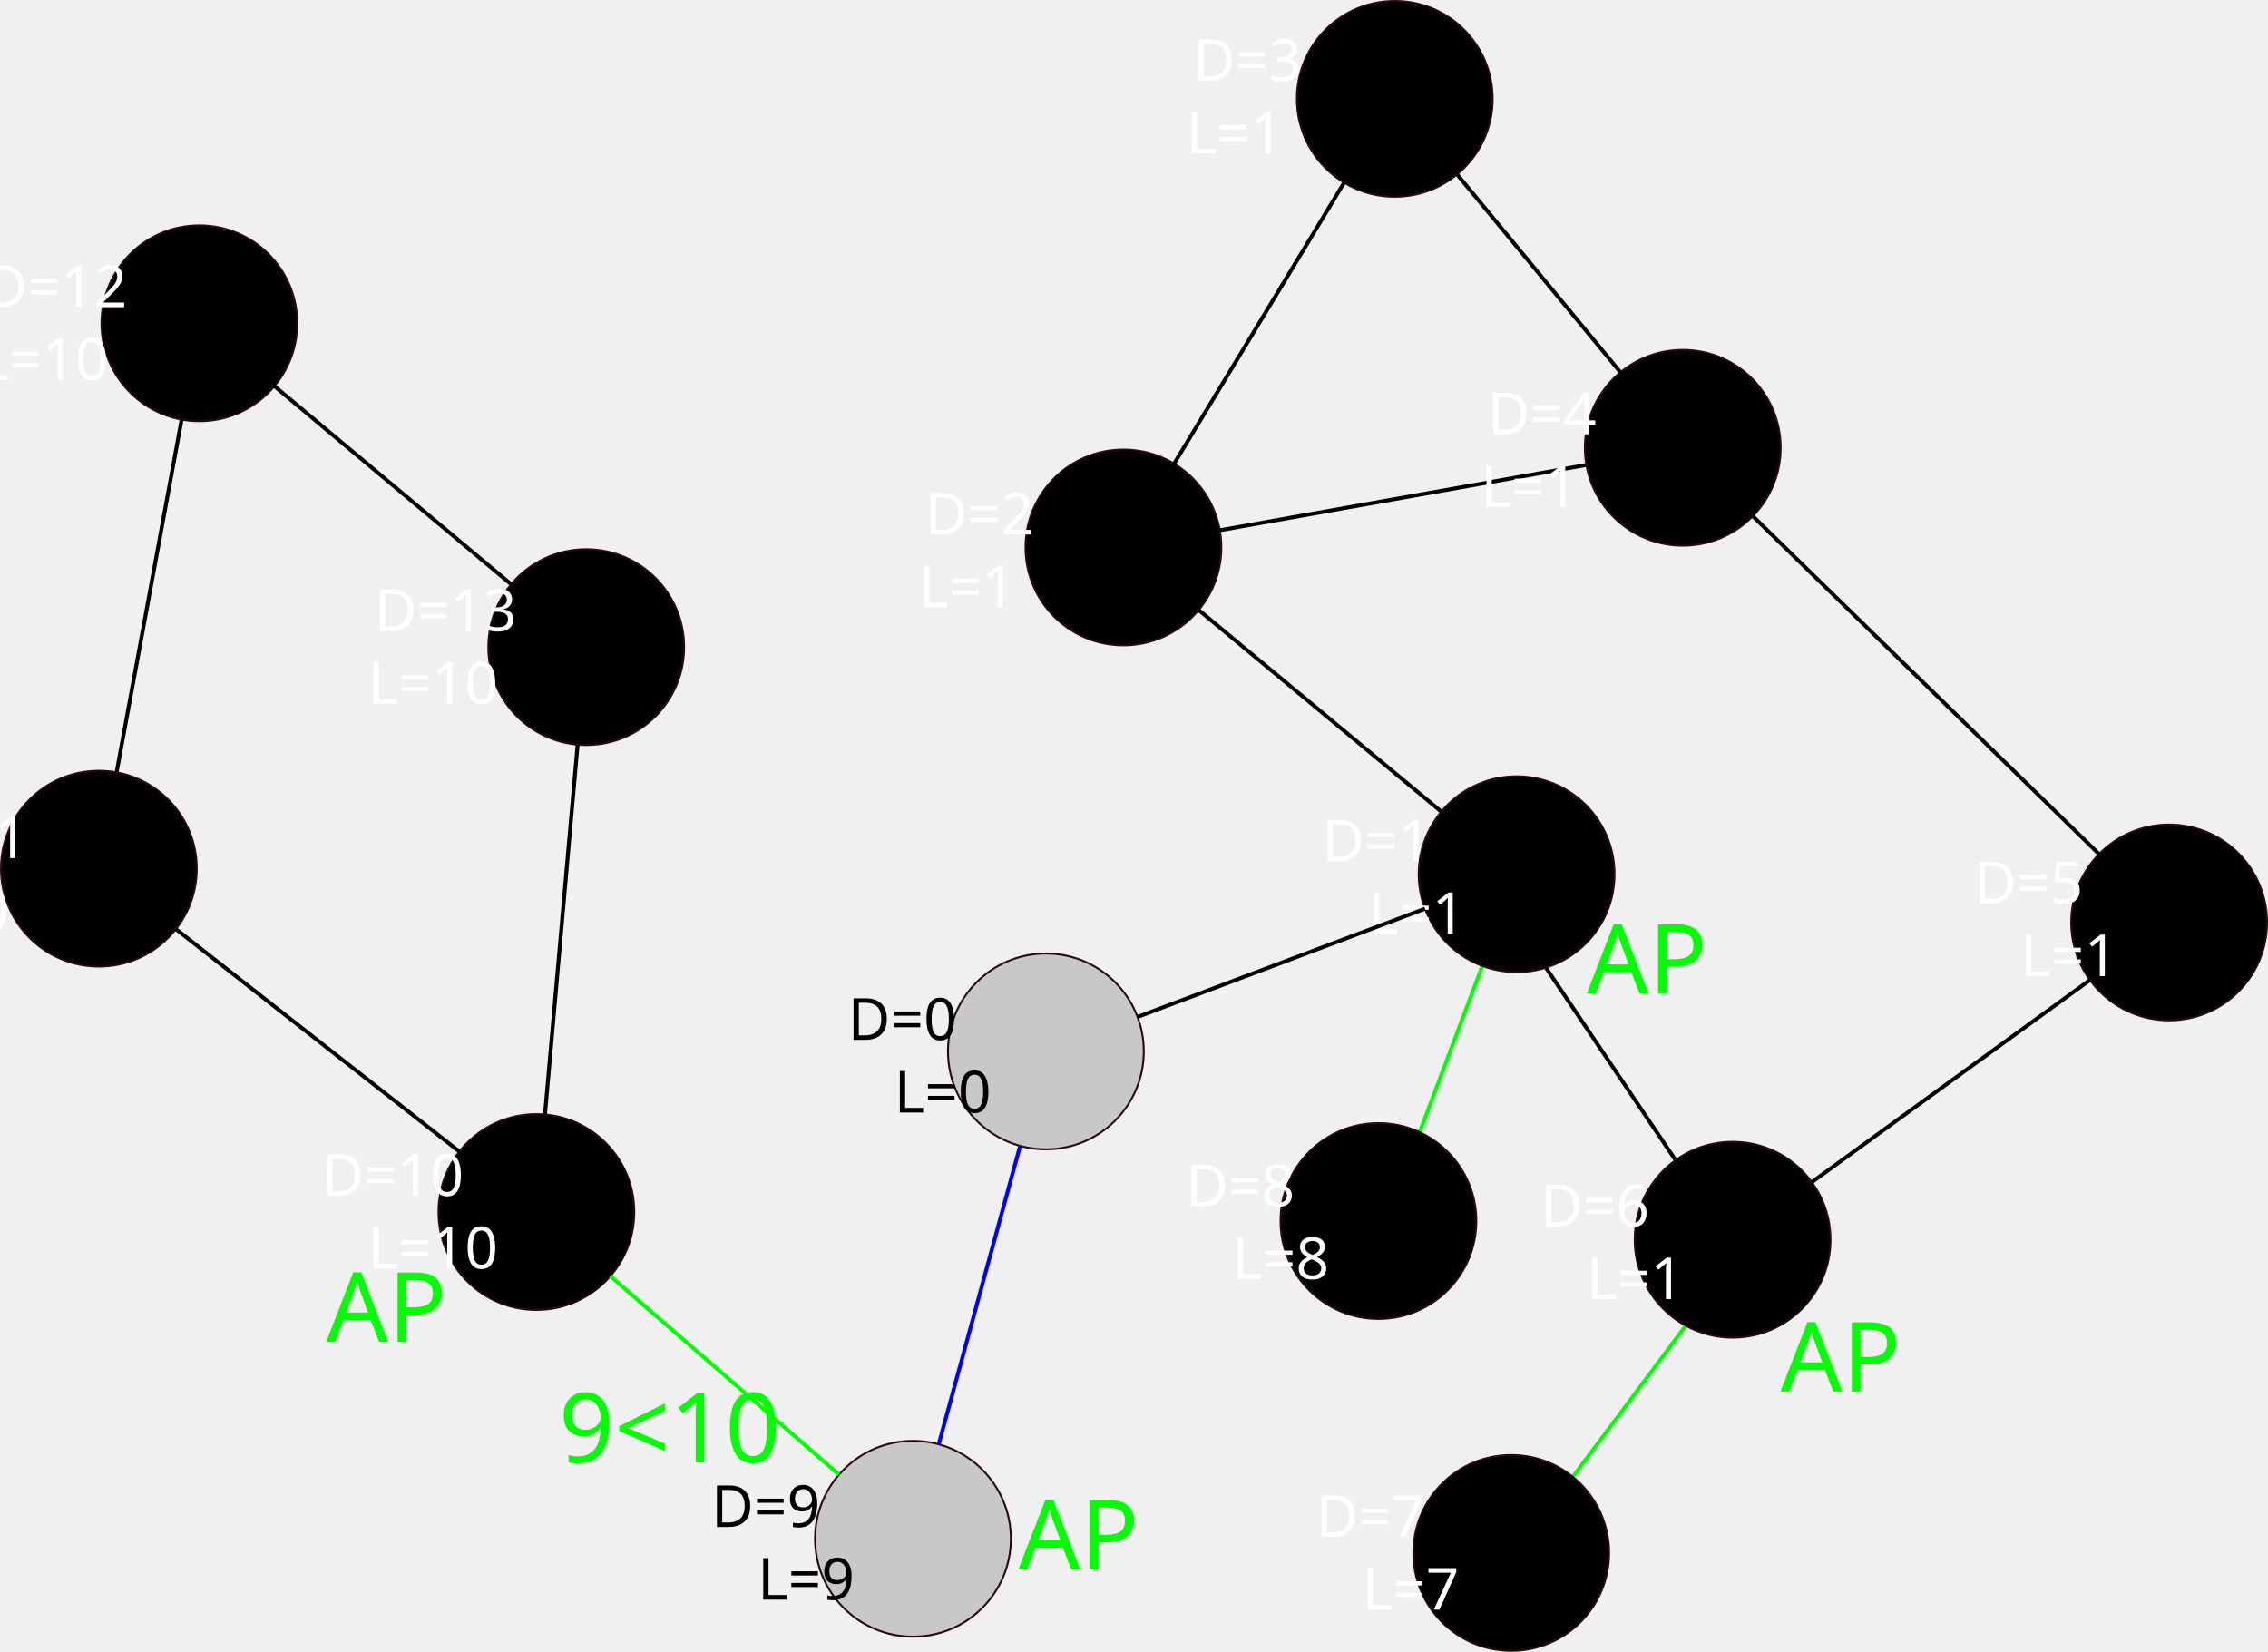
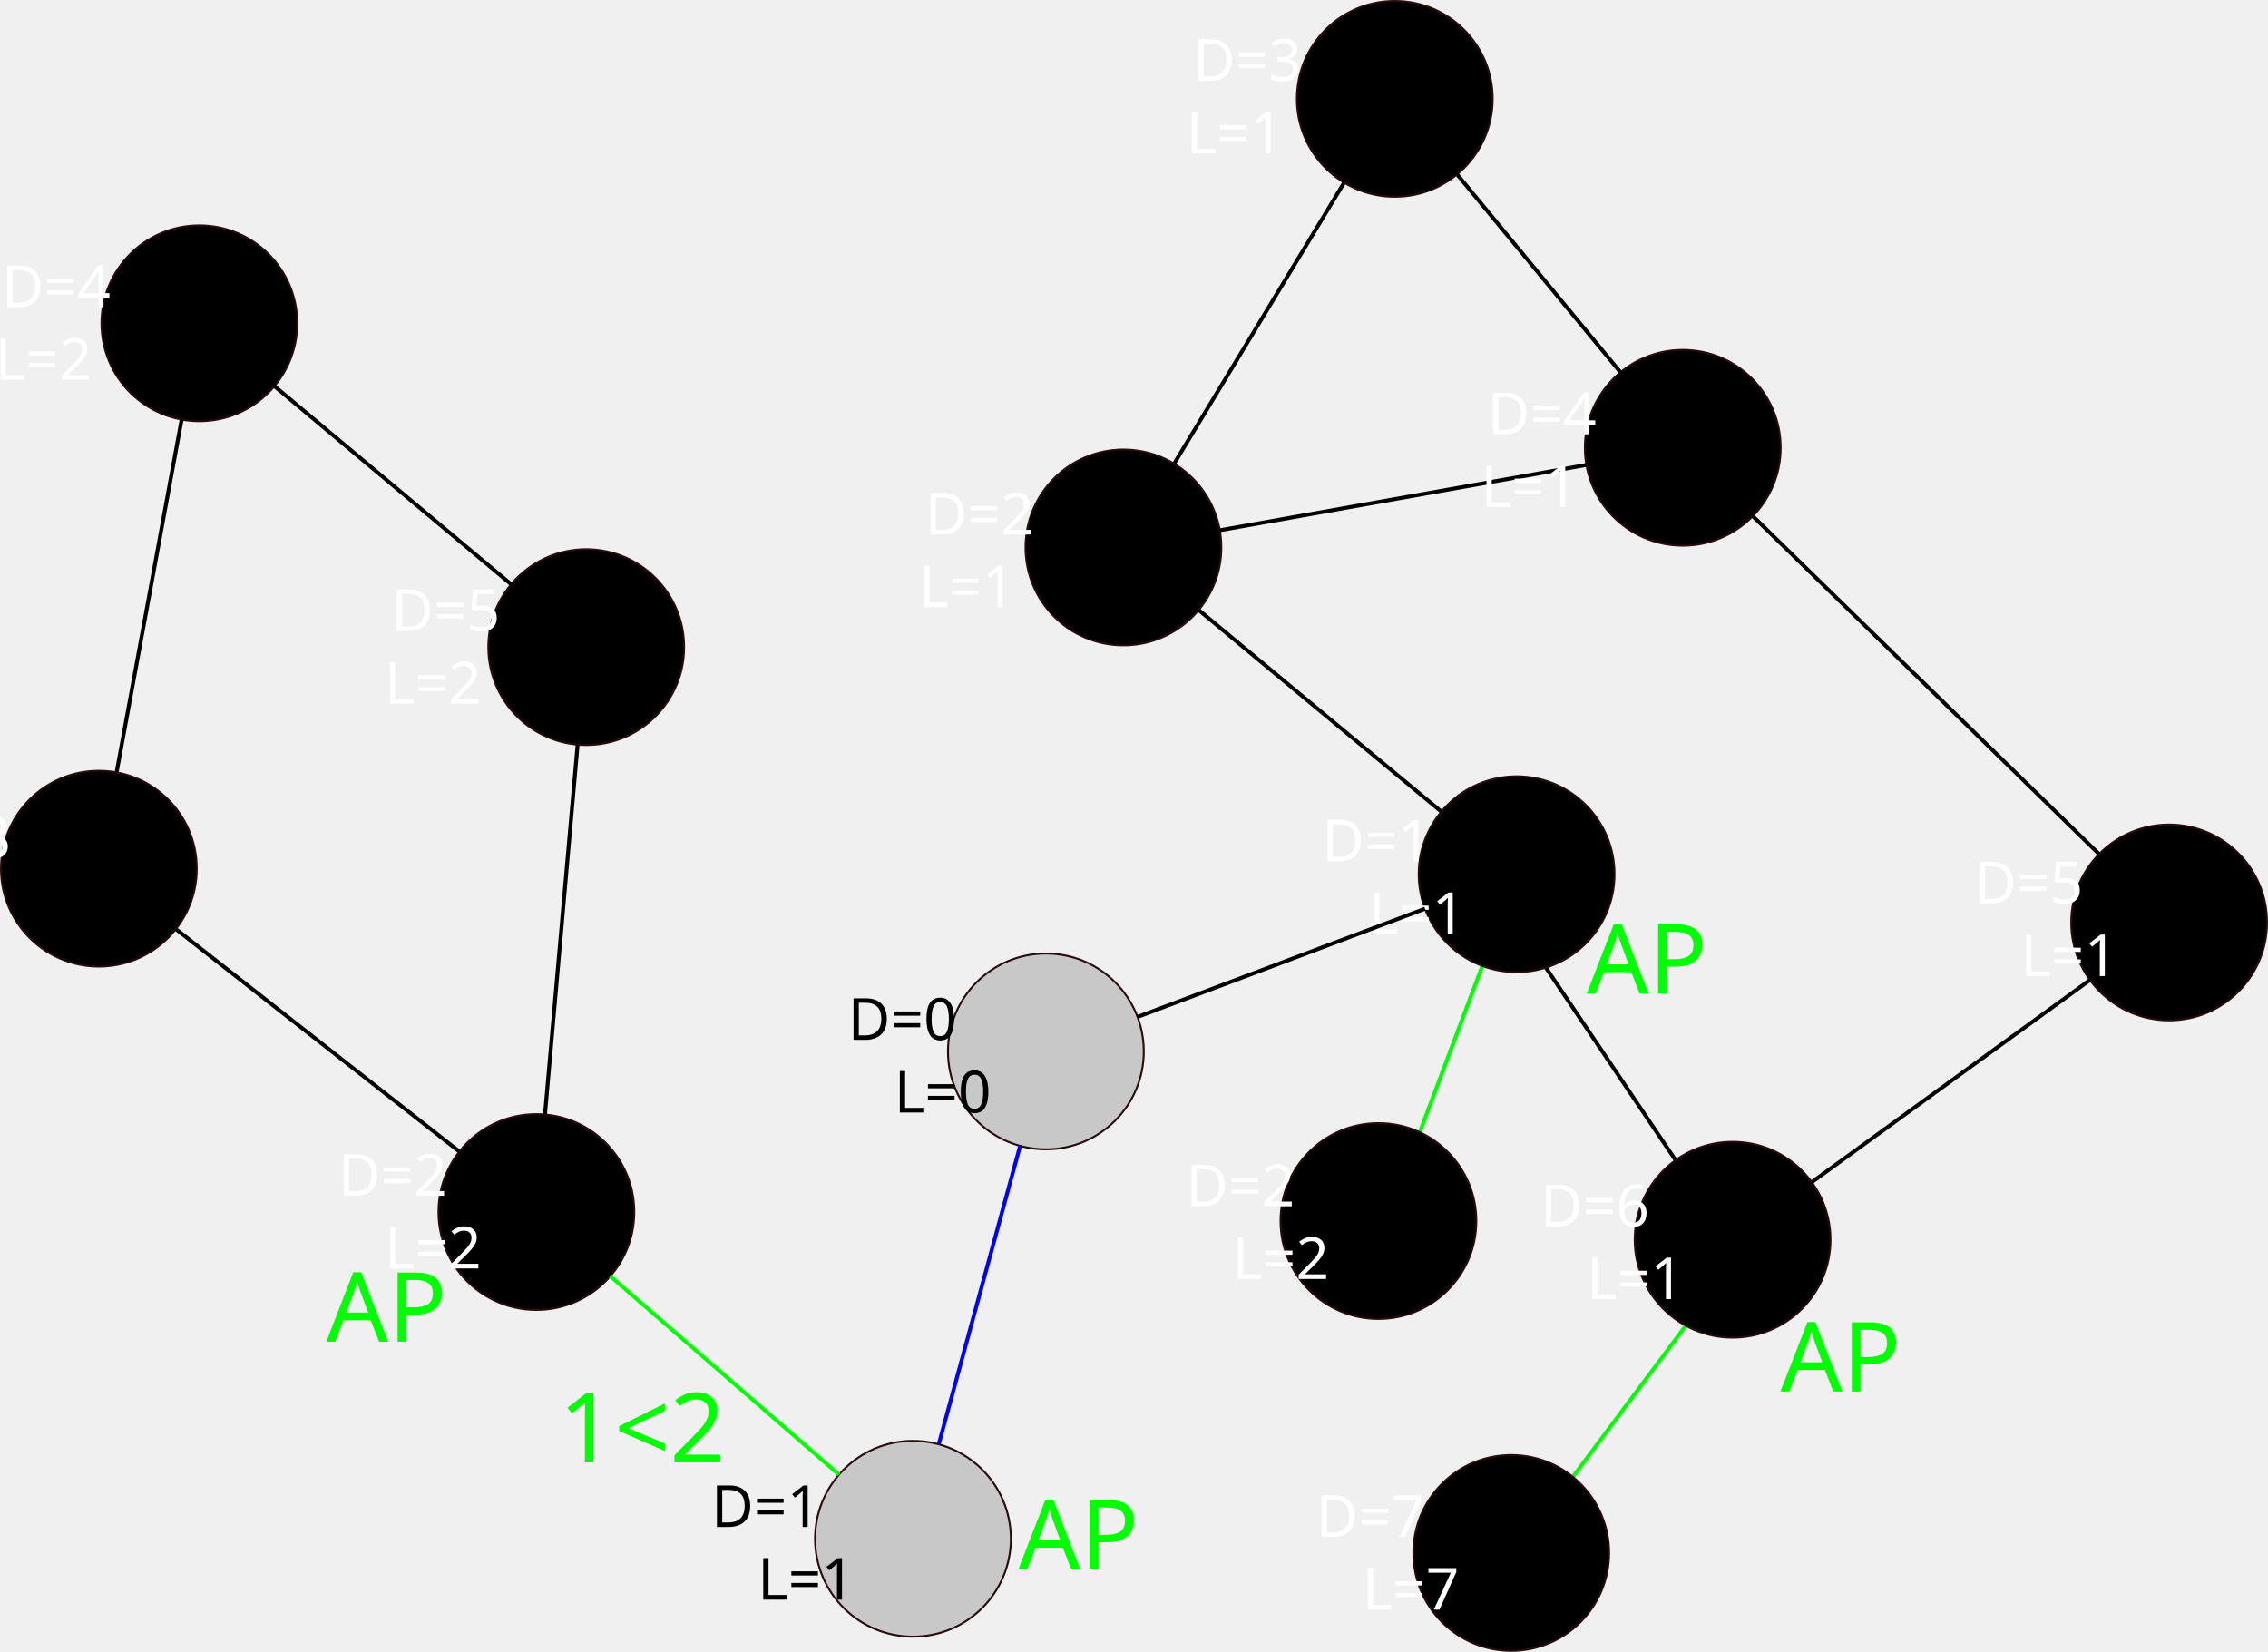
<svg xmlns="http://www.w3.org/2000/svg" width="585.037" height="426.087" id="svg2" version="1.0">
  <defs id="defs4">
    </defs>
  <g id="layer1" transform="translate(-68.7819,-91.14408)">
    <path style="fill:none;fill-opacity:0.75;fill-rule:evenodd;stroke:#00ff00;stroke-width:1px;stroke-linecap:butt;stroke-linejoin:miter;stroke-opacity:1" d="M 356.786,317.159 L 391.071,226.087" id="path2473" transform="translate(68.7819,91.14408)" />
    <path style="fill:none;fill-opacity:0.75;fill-rule:evenodd;stroke:#000000;stroke-width:1px;stroke-linecap:butt;stroke-linejoin:miter;stroke-opacity:1" d="M 451.538,316.971 L 518.208,415.966" id="path2425" />
    <path style="fill:none;fill-opacity:0.75;fill-rule:evenodd;stroke:#00ff00;stroke-width:1px;stroke-linecap:butt;stroke-linejoin:miter;stroke-opacity:1" d="M 457.599,494.758 L 517.198,414.956" id="path2433" />
    <path style="opacity:1;fill:#000000;fill-opacity:1;stroke:#280b0b;stroke-width:0.5;stroke-miterlimit:4;stroke-dasharray:none;stroke-opacity:1" id="path2383" d="m 145.462,174.54 a 25.254,25.254 0 0 1 -25.254,25.254 25.254,25.254 0 0 1 -25.254,-25.254 25.254,25.254 0 0 1 25.254,-25.254 25.254,25.254 0 0 1 25.254,25.254 z" />
    <path style="opacity:1;fill:#000000;fill-opacity:1;stroke:#280b0b;stroke-width:0.5;stroke-miterlimit:4;stroke-dasharray:none;stroke-opacity:1" id="path2385" d="m 145.462,174.54 a 25.254,25.254 0 0 1 -25.254,25.254 25.254,25.254 0 0 1 -25.254,-25.254 25.254,25.254 0 0 1 25.254,-25.254 25.254,25.254 0 0 1 25.254,25.254 z" transform="translate(-25.92244,140.6797)" />
    <path style="opacity:1;fill:#000000;fill-opacity:1;stroke:#280b0b;stroke-width:0.5;stroke-miterlimit:4;stroke-dasharray:none;stroke-opacity:1" id="path2389" d="m 145.462,174.54 a 25.254,25.254 0 0 1 -25.254,25.254 25.254,25.254 0 0 1 -25.254,-25.254 25.254,25.254 0 0 1 25.254,-25.254 25.254,25.254 0 0 1 25.254,25.254 z" transform="translate(99.79185,83.53684)" />
    <path style="opacity:1;fill:#000000;fill-opacity:1;stroke:#280b0b;stroke-width:0.5;stroke-miterlimit:4;stroke-dasharray:none;stroke-opacity:1" id="path2391" d="m 145.462,174.54 a 25.254,25.254 0 0 1 -25.254,25.254 25.254,25.254 0 0 1 -25.254,-25.254 25.254,25.254 0 0 1 25.254,-25.254 25.254,25.254 0 0 1 25.254,25.254 z" transform="translate(86.93471,229.2511)" />
    <path style="opacity:1;fill:#c8c8c8;fill-opacity:1;stroke:#280b0b;stroke-width:0.5;stroke-miterlimit:4;stroke-dasharray:none;stroke-opacity:1" id="path2393" d="m 145.462,174.54 a 25.254,25.254 0 0 1 -25.254,25.254 25.254,25.254 0 0 1 -25.254,-25.254 25.254,25.254 0 0 1 25.254,-25.254 25.254,25.254 0 0 1 25.254,25.254 z" transform="translate(184.0776,313.5368)" />
    <path style="opacity:1;fill:#c8c8c8;fill-opacity:1;stroke:#280b0b;stroke-width:0.5;stroke-miterlimit:4;stroke-dasharray:none;stroke-opacity:1" id="path2395" d="m 145.462,174.54 a 25.254,25.254 0 0 1 -25.254,25.254 25.254,25.254 0 0 1 -25.254,-25.254 25.254,25.254 0 0 1 25.254,-25.254 25.254,25.254 0 0 1 25.254,25.254 z" transform="translate(218.3633,187.8226)" />
    <path style="opacity:1;fill:#000000;fill-opacity:1;stroke:#280b0b;stroke-width:0.5;stroke-miterlimit:4;stroke-dasharray:none;stroke-opacity:1" id="path2397" d="m 145.462,174.54 a 25.254,25.254 0 0 1 -25.254,25.254 25.254,25.254 0 0 1 -25.254,-25.254 25.254,25.254 0 0 1 25.254,-25.254 25.254,25.254 0 0 1 25.254,25.254 z" transform="translate(238.3633,57.82255)" />
    <path style="opacity:1;fill:#000000;fill-opacity:1;stroke:#280b0b;stroke-width:0.5;stroke-miterlimit:4;stroke-dasharray:none;stroke-opacity:1" id="path2399" d="m 145.462,174.54 a 25.254,25.254 0 0 1 -25.254,25.254 25.254,25.254 0 0 1 -25.254,-25.254 25.254,25.254 0 0 1 25.254,-25.254 25.254,25.254 0 0 1 25.254,25.254 z" transform="translate(308.3633,-57.89173)" />
    <path style="opacity:1;fill:#000000;fill-opacity:1;stroke:#280b0b;stroke-width:0.5;stroke-miterlimit:4;stroke-dasharray:none;stroke-opacity:1" id="path2401" d="m 145.462,174.54 a 25.254,25.254 0 0 1 -25.254,25.254 25.254,25.254 0 0 1 -25.254,-25.254 25.254,25.254 0 0 1 25.254,-25.254 25.254,25.254 0 0 1 25.254,25.254 z" transform="translate(382.649,32.10827)" />
    <path style="opacity:1;fill:#000000;fill-opacity:1;stroke:#280b0b;stroke-width:0.5;stroke-miterlimit:4;stroke-dasharray:none;stroke-opacity:1" id="path2403" d="m 145.462,174.54 a 25.254,25.254 0 0 1 -25.254,25.254 25.254,25.254 0 0 1 -25.254,-25.254 25.254,25.254 0 0 1 25.254,-25.254 25.254,25.254 0 0 1 25.254,25.254 z" transform="translate(339.7919,142.1083)" />
    <path style="opacity:1;fill:#000000;fill-opacity:1;stroke:#280b0b;stroke-width:0.5;stroke-miterlimit:4;stroke-dasharray:none;stroke-opacity:1" id="path2405" d="m 145.462,174.54 a 25.254,25.254 0 0 1 -25.254,25.254 25.254,25.254 0 0 1 -25.254,-25.254 25.254,25.254 0 0 1 25.254,-25.254 25.254,25.254 0 0 1 25.254,25.254 z" transform="translate(395.5061,236.394)" />
    <path style="opacity:1;fill:#000000;fill-opacity:1;stroke:#280b0b;stroke-width:0.5;stroke-miterlimit:4;stroke-dasharray:none;stroke-opacity:1" id="path2429" d="m 145.462,174.54 a 25.254,25.254 0 0 1 -25.254,25.254 25.254,25.254 0 0 1 -25.254,-25.254 25.254,25.254 0 0 1 25.254,-25.254 25.254,25.254 0 0 1 25.254,25.254 z" transform="translate(508.1067,154.5533)" />
    <path style="opacity:1;fill:#000000;fill-opacity:1;stroke:#280b0b;stroke-width:0.5;stroke-miterlimit:4;stroke-dasharray:none;stroke-opacity:1" id="path2431" d="m 145.462,174.54 a 25.254,25.254 0 0 1 -25.254,25.254 25.254,25.254 0 0 1 -25.254,-25.254 25.254,25.254 0 0 1 25.254,-25.254 25.254,25.254 0 0 1 25.254,25.254 z" transform="translate(338.4011,317.1879)" />
    <path style="opacity:1;fill:#000000;fill-opacity:1;stroke:#280b0b;stroke-width:0.5;stroke-miterlimit:4;stroke-dasharray:none;stroke-opacity:1" id="path2469" d="m 145.462,174.54 a 25.254,25.254 0 0 1 -25.254,25.254 25.254,25.254 0 0 1 -25.254,-25.254 25.254,25.254 0 0 1 25.254,-25.254 25.254,25.254 0 0 1 25.254,25.254 z" transform="translate(304.1474,231.5749)" />
    <text xml:space="preserve" style="font-style:normal;font-weight:normal;font-size:40px;line-height:125%;font-family:sans-serif;letter-spacing:0px;word-spacing:0px;fill:#000000;fill-opacity:1;stroke:none;stroke-width:1px;stroke-linecap:butt;stroke-linejoin:miter;stroke-opacity:1" x="337.959" y="359.374" id="text4158">
      <tspan id="tspan4160" x="337.959" y="359.374" style="font-size:15px;text-align:center;text-anchor:middle">D=0</tspan>
      <tspan x="337.959" y="378.124" id="tspan4162" style="font-size:15px;text-align:center;text-anchor:middle">L=0</tspan>
    </text>
    <text xml:space="preserve" style="font-style:normal;font-weight:normal;font-size:40px;line-height:125%;font-family:sans-serif;letter-spacing:0px;word-spacing:0px;fill:#ffffff;fill-opacity:1;stroke:none;stroke-width:1px;stroke-linecap:butt;stroke-linejoin:miter;stroke-opacity:1;" x="460.262" y="313.317" id="text4158-7">
      <tspan id="tspan4160-0" x="460.262" y="313.317" style="font-size:15px;text-align:center;text-anchor:middle;fill:#ffffff;fill-opacity:1;">D=1</tspan>
      <tspan x="460.262" y="332.067" id="tspan4162-3" style="font-size:15px;text-align:center;text-anchor:middle;fill:#ffffff;fill-opacity:1;">L=1</tspan>
    </text>
    <path style="fill:none;fill-rule:evenodd;stroke:#000000;stroke-width:1px;stroke-linecap:butt;stroke-linejoin:miter;stroke-opacity:1" d="m 362.205,353.465 74.161,-27.919" id="path4185" />
    <path style="fill:none;fill-rule:evenodd;stroke:#000000;stroke-width:1px;stroke-linecap:butt;stroke-linejoin:miter;stroke-opacity:1" d="M 440.577,300.508 377.994,248.502" id="path4187" />
    <path style="fill:none;fill-rule:evenodd;stroke:#000000;stroke-width:1px;stroke-linecap:butt;stroke-linejoin:miter;stroke-opacity:1" d="m 383.433,227.931 94.562,-16.853" id="path4189" />
    <path style="fill:none;fill-rule:evenodd;stroke:#000000;stroke-width:1px;stroke-linecap:butt;stroke-linejoin:miter;stroke-opacity:1" d="m 371.643,210.755 43.858,-72.5" id="path4191" />
    <path style="fill:none;fill-rule:evenodd;stroke:#000000;stroke-width:1px;stroke-linecap:butt;stroke-linejoin:miter;stroke-opacity:1" d="m 444.647,136.124 42.135,51.048" id="path4193" />
    <path style="fill:none;fill-rule:evenodd;stroke:#000000;stroke-width:1px;stroke-linecap:butt;stroke-linejoin:miter;stroke-opacity:1" d="m 520.93,224.287 89.312,87.167" id="path4195" />
    <path style="fill:none;fill-rule:evenodd;stroke:#000000;stroke-width:1px;stroke-linecap:butt;stroke-linejoin:miter;stroke-opacity:1" d="m 536.142,396.086 71.745,-52.146" id="path4197" />
    <path style="fill:none;fill-rule:evenodd;stroke:#0000ff;stroke-width:1px;stroke-linecap:butt;stroke-linejoin:miter;stroke-opacity:1" d="m 331.927,386.726 -20.996,76.987" id="path4199" />
    <path style="fill:none;fill-rule:evenodd;stroke:#00ff00;stroke-width:1px;stroke-linecap:butt;stroke-linejoin:miter;stroke-opacity:1" d="m 226.217,420.341 58.994,51.186" id="path4201" />
    <path style="fill:none;fill-rule:evenodd;stroke:#000000;stroke-width:1px;stroke-linecap:butt;stroke-linejoin:miter;stroke-opacity:1" d="m 114.152,330.81 73.125,57.389" id="path4203" />
    <path style="fill:none;fill-rule:evenodd;stroke:#000000;stroke-width:1px;stroke-linecap:butt;stroke-linejoin:miter;stroke-opacity:1" d="M 115.632,199.375 98.862,290.384" id="path4205" />
    <path style="fill:none;fill-rule:evenodd;stroke:#000000;stroke-width:1px;stroke-linecap:butt;stroke-linejoin:miter;stroke-opacity:1" d="m 139.572,190.75 61.063,51.117" id="path4207" />
    <path style="fill:none;fill-rule:evenodd;stroke:#000000;stroke-width:1px;stroke-linecap:butt;stroke-linejoin:miter;stroke-opacity:1" d="m 217.78,283.232 -8.418,95.403" id="path4209" />
    <text xml:space="preserve" style="font-style:normal;font-weight:normal;font-size:40px;line-height:125%;font-family:sans-serif;letter-spacing:0px;word-spacing:0px;fill:#ffffff;fill-opacity:1;stroke:none;stroke-width:1px;stroke-linecap:butt;stroke-linejoin:miter;stroke-opacity:1;" x="357.833" y="229.031" id="text4158-1">
      <tspan id="tspan4160-08" x="357.833" y="229.031" style="font-size:15px;text-align:center;text-anchor:middle;fill:#ffffff;fill-opacity:1;">D=2</tspan>
      <tspan x="357.833" y="247.781" id="tspan4162-2" style="font-size:15px;text-align:center;text-anchor:middle;fill:#ffffff;fill-opacity:1;">L=<tspan style="fill:#ffffff;fill-opacity:1;" id="tspan4399">1</tspan>
      </tspan>
    </text>
    <text xml:space="preserve" style="font-style:normal;font-weight:normal;font-size:40px;line-height:125%;font-family:sans-serif;letter-spacing:0px;word-spacing:0px;fill:#ffffff;fill-opacity:1;stroke:none;stroke-width:1px;stroke-linecap:butt;stroke-linejoin:miter;stroke-opacity:1;" x="426.943" y="111.994" id="text4158-1-9">
      <tspan id="tspan4160-08-7" x="426.943" y="111.994" style="font-size:15px;text-align:center;text-anchor:middle;fill:#ffffff;fill-opacity:1;">D=3</tspan>
      <tspan x="426.943" y="130.744" id="tspan4162-2-0" style="font-size:15px;text-align:center;text-anchor:middle;fill:#ffffff;fill-opacity:1;">L=<tspan style="fill:#ffffff;fill-opacity:1;" id="tspan4397">1</tspan>
      </tspan>
    </text>
    <text xml:space="preserve" style="font-style:normal;font-weight:normal;font-size:40px;line-height:125%;font-family:sans-serif;letter-spacing:0px;word-spacing:0px;fill:#ffffff;fill-opacity:1;stroke:none;stroke-width:1px;stroke-linecap:butt;stroke-linejoin:miter;stroke-opacity:1;" x="502.936" y="203.174" id="text4158-1-9-0">
      <tspan id="tspan4160-08-7-1" x="502.936" y="203.174" style="font-size:15px;text-align:center;text-anchor:middle;fill:#ffffff;fill-opacity:1;">D=4</tspan>
      <tspan x="502.936" y="221.924" id="tspan4162-2-0-0" style="font-size:15px;text-align:center;text-anchor:middle;fill:#ffffff;fill-opacity:1;">L=1<tspan style="fill:#ffffff;fill-opacity:1;" id="tspan4395" />
      </tspan>
    </text>
    <text xml:space="preserve" style="font-style:normal;font-weight:normal;font-size:40px;line-height:125%;font-family:sans-serif;letter-spacing:0px;word-spacing:0px;fill:#ffffff;fill-opacity:1;stroke:none;stroke-width:1px;stroke-linecap:butt;stroke-linejoin:miter;stroke-opacity:1;" x="628.471" y="324.181" id="text4158-1-9-0-0">
      <tspan id="tspan4160-08-7-1-0" x="628.471" y="324.181" style="font-size:15px;text-align:center;text-anchor:middle;fill:#ffffff;fill-opacity:1;">D=5</tspan>
      <tspan x="628.471" y="342.931" id="tspan4162-2-0-0-1" style="font-size:15px;text-align:center;text-anchor:middle;fill:#ffffff;fill-opacity:1;">L=1</tspan>
    </text>
    <text xml:space="preserve" style="font-style:normal;font-weight:normal;font-size:40px;line-height:125%;font-family:sans-serif;letter-spacing:0px;word-spacing:0px;fill:#ffffff;fill-opacity:1;stroke:none;stroke-width:1px;stroke-linecap:butt;stroke-linejoin:miter;stroke-opacity:1;" x="516.562" y="407.503" id="text4158-1-9-0-0-9">
      <tspan id="tspan4160-08-7-1-0-5" x="516.562" y="407.503" style="font-size:15px;text-align:center;text-anchor:middle;fill:#ffffff;fill-opacity:1;">D=6</tspan>
      <tspan x="516.562" y="426.253" id="tspan4162-2-0-0-1-6" style="font-size:15px;text-align:center;text-anchor:middle;fill:#ffffff;fill-opacity:1;">L=1</tspan>
    </text>
    <text xml:space="preserve" style="font-style:normal;font-weight:normal;font-size:40px;line-height:125%;font-family:sans-serif;letter-spacing:0px;word-spacing:0px;fill:#ffffff;fill-opacity:1;stroke:none;stroke-width:1px;stroke-linecap:butt;stroke-linejoin:miter;stroke-opacity:1;" x="458.665" y="487.602" id="text4158-1-9-0-0-9-9">
      <tspan id="tspan4160-08-7-1-0-5-9" x="458.665" y="487.602" style="font-size:15px;text-align:center;text-anchor:middle;fill:#ffffff;fill-opacity:1;">D=7</tspan>
      <tspan x="458.665" y="506.352" id="tspan4162-2-0-0-1-6-5" style="font-size:15px;text-align:center;text-anchor:middle;fill:#ffffff;fill-opacity:1;">L=7</tspan>
    </text>
    <text xml:space="preserve" style="font-style:normal;font-weight:normal;font-size:40px;line-height:125%;font-family:sans-serif;letter-spacing:0px;word-spacing:0px;fill:#000000;fill-opacity:1;stroke:none;stroke-width:1px;stroke-linecap:butt;stroke-linejoin:miter;stroke-opacity:1" x="528.068" y="450.088" id="text4371">
      <tspan id="tspan4373" x="528.068" y="450.088" style="font-size:25px;fill:#00ff00;fill-opacity:1">AP</tspan>
    </text>
-     <text xml:space="preserve" style="font-style:normal;font-weight:normal;font-size:40px;line-height:125%;font-family:sans-serif;letter-spacing:0px;word-spacing:0px;fill:#ffffff;fill-opacity:1;stroke:none;stroke-width:1px;stroke-linecap:butt;stroke-linejoin:miter;stroke-opacity:1;" x="425.123" y="402.308" id="text4158-7-0">
-       <tspan id="tspan4160-0-9" x="425.123" y="402.308" style="font-size:15px;text-align:center;text-anchor:middle;fill:#ffffff;fill-opacity:1;">D=8</tspan>
-       <tspan x="425.123" y="421.058" id="tspan4162-3-1" style="font-size:15px;text-align:center;text-anchor:middle;fill:#ffffff;fill-opacity:1;">L=8</tspan>
+     <text xml:space="preserve" style="font-style:normal;font-weight:normal;font-size:40px;line-height:125%;font-family:sans-serif;letter-spacing:0px;word-spacing:0px;fill:#ffffff;fill-opacity:1;stroke:none;stroke-width:1px;stroke-linecap:butt;stroke-linejoin:miter;stroke-opacity:1" x="425.123" y="402.308" id="text4158-7-0">
+       <tspan id="tspan4160-0-9" x="425.123" y="402.308" style="font-size:15px;text-align:center;text-anchor:middle;fill:#ffffff;fill-opacity:1">D=2</tspan>
+       <tspan x="425.123" y="421.058" id="tspan4162-3-1" style="font-size:15px;text-align:center;text-anchor:middle;fill:#ffffff;fill-opacity:1">L=2</tspan>
    </text>
    <text xml:space="preserve" style="font-style:normal;font-weight:normal;font-size:40px;line-height:125%;font-family:sans-serif;letter-spacing:0px;word-spacing:0px;fill:#000000;fill-opacity:1;stroke:none;stroke-width:1px;stroke-linecap:butt;stroke-linejoin:miter;stroke-opacity:1" x="478.1" y="347.446" id="text4371-3">
      <tspan id="tspan4373-6" x="478.1" y="347.446" style="font-size:25px;fill:#00ff00;fill-opacity:1">AP</tspan>
    </text>
    <text xml:space="preserve" style="font-style:normal;font-weight:normal;font-size:40px;line-height:125%;font-family:sans-serif;letter-spacing:0px;word-spacing:0px;fill:#000000;fill-opacity:1;stroke:none;stroke-width:1px;stroke-linecap:butt;stroke-linejoin:miter;stroke-opacity:1" x="302.721" y="485.032" id="text4158-6">
-       <tspan id="tspan4160-3" x="302.721" y="485.032" style="font-size:15px;text-align:center;text-anchor:middle">D=9</tspan>
-       <tspan x="302.721" y="503.782" id="tspan4162-26" style="font-size:15px;text-align:center;text-anchor:middle">L=9</tspan>
+       <tspan id="tspan4160-3" x="302.721" y="485.032" style="font-size:15px;text-align:center;text-anchor:middle">D=1</tspan>
+       <tspan x="302.721" y="503.782" id="tspan4162-26" style="font-size:15px;text-align:center;text-anchor:middle">L=1</tspan>
    </text>
-     <text xml:space="preserve" style="font-style:normal;font-weight:normal;font-size:40px;line-height:125%;font-family:sans-serif;letter-spacing:0px;word-spacing:0px;fill:#ffffff;fill-opacity:1;stroke:none;stroke-width:1px;stroke-linecap:butt;stroke-linejoin:miter;stroke-opacity:1;" x="206.463" y="399.594" id="text4158-6-7">
-       <tspan id="tspan4160-3-9" x="206.463" y="399.594" style="font-size:15px;text-align:center;text-anchor:middle;fill:#ffffff;fill-opacity:1;">D=10</tspan>
-       <tspan x="206.463" y="418.344" id="tspan4162-26-7" style="font-size:15px;text-align:center;text-anchor:middle;fill:#ffffff;fill-opacity:1;">L=10</tspan>
+     <text xml:space="preserve" style="font-style:normal;font-weight:normal;font-size:40px;line-height:125%;font-family:sans-serif;letter-spacing:0px;word-spacing:0px;fill:#ffffff;fill-opacity:1;stroke:none;stroke-width:1px;stroke-linecap:butt;stroke-linejoin:miter;stroke-opacity:1" x="206.463" y="399.594" id="text4158-6-7">
+       <tspan id="tspan4160-3-9" x="206.463" y="399.594" style="font-size:15px;text-align:center;text-anchor:middle;fill:#ffffff;fill-opacity:1">D=2</tspan>
+       <tspan x="206.463" y="418.344" id="tspan4162-26-7" style="font-size:15px;text-align:center;text-anchor:middle;fill:#ffffff;fill-opacity:1">L=2</tspan>
    </text>
-     <text xml:space="preserve" style="font-style:normal;font-weight:normal;font-size:40px;line-height:125%;font-family:sans-serif;letter-spacing:0px;word-spacing:0px;fill:#ffffff;fill-opacity:1;stroke:none;stroke-width:1px;stroke-linecap:butt;stroke-linejoin:miter;stroke-opacity:1;" x="94.003" y="312.498" id="text4158-6-7-6">
-       <tspan id="tspan4160-3-9-2" x="94.003" y="312.498" style="font-size:15px;text-align:center;text-anchor:middle;fill:#ffffff;fill-opacity:1;">D=11</tspan>
-       <tspan x="94.003" y="331.248" id="tspan4162-26-7-9" style="font-size:15px;text-align:center;text-anchor:middle;fill:#ffffff;fill-opacity:1;">L=<tspan style="fill:#ffffff;fill-opacity:1;" id="tspan4553">10</tspan>
+     <text xml:space="preserve" style="font-style:normal;font-weight:normal;font-size:40px;line-height:125%;font-family:sans-serif;letter-spacing:0px;word-spacing:0px;fill:#ffffff;fill-opacity:1;stroke:none;stroke-width:1px;stroke-linecap:butt;stroke-linejoin:miter;stroke-opacity:1" x="94.003" y="312.498" id="text4158-6-7-6">
+       <tspan id="tspan4160-3-9-2" x="94.003" y="312.498" style="font-size:15px;text-align:center;text-anchor:middle;fill:#ffffff;fill-opacity:1">D=3</tspan>
+       <tspan x="94.003" y="331.248" id="tspan4162-26-7-9" style="font-size:15px;text-align:center;text-anchor:middle;fill:#ffffff;fill-opacity:1">L=2<tspan style="fill:#ffffff;fill-opacity:1" id="tspan4553" />
      </tspan>
    </text>
-     <text xml:space="preserve" style="font-style:normal;font-weight:normal;font-size:40px;line-height:125%;font-family:sans-serif;letter-spacing:0px;word-spacing:0px;fill:#ffffff;fill-opacity:1;stroke:none;stroke-width:1px;stroke-linecap:butt;stroke-linejoin:miter;stroke-opacity:1;" x="119.653" y="170.377" id="text4158-6-7-6-8">
-       <tspan id="tspan4160-3-9-2-8" x="119.653" y="170.377" style="font-size:15px;text-align:center;text-anchor:middle;fill:#ffffff;fill-opacity:1;">D=12</tspan>
-       <tspan x="119.653" y="189.127" id="tspan4162-26-7-9-5" style="font-size:15px;text-align:center;text-anchor:middle;fill:#ffffff;fill-opacity:1;">L=<tspan style="fill:#ffffff;fill-opacity:1;" id="tspan4551">10</tspan>
+     <text xml:space="preserve" style="font-style:normal;font-weight:normal;font-size:40px;line-height:125%;font-family:sans-serif;letter-spacing:0px;word-spacing:0px;fill:#ffffff;fill-opacity:1;stroke:none;stroke-width:1px;stroke-linecap:butt;stroke-linejoin:miter;stroke-opacity:1" x="119.653" y="170.377" id="text4158-6-7-6-8">
+       <tspan id="tspan4160-3-9-2-8" x="119.653" y="170.377" style="font-size:15px;text-align:center;text-anchor:middle;fill:#ffffff;fill-opacity:1">D=4</tspan>
+       <tspan x="119.653" y="189.127" id="tspan4162-26-7-9-5" style="font-size:15px;text-align:center;text-anchor:middle;fill:#ffffff;fill-opacity:1">L=2<tspan style="fill:#ffffff;fill-opacity:1" id="tspan4551" />
      </tspan>
    </text>
-     <text xml:space="preserve" style="font-style:normal;font-weight:normal;font-size:40px;line-height:125%;font-family:sans-serif;letter-spacing:0px;word-spacing:0px;fill:#ffffff;fill-opacity:1;stroke:none;stroke-width:1px;stroke-linecap:butt;stroke-linejoin:miter;stroke-opacity:1;" x="220.121" y="253.915" id="text4158-6-7-6-8-4">
-       <tspan id="tspan4160-3-9-2-8-3" x="220.121" y="253.915" style="font-size:15px;text-align:center;text-anchor:middle;fill:#ffffff;fill-opacity:1;">D=13</tspan>
-       <tspan x="220.121" y="272.665" id="tspan4162-26-7-9-5-0" style="font-size:15px;text-align:center;text-anchor:middle;fill:#ffffff;fill-opacity:1;">L=<tspan style="fill:#ffffff;fill-opacity:1;" id="tspan4549">10</tspan>
+     <text xml:space="preserve" style="font-style:normal;font-weight:normal;font-size:40px;line-height:125%;font-family:sans-serif;letter-spacing:0px;word-spacing:0px;fill:#ffffff;fill-opacity:1;stroke:none;stroke-width:1px;stroke-linecap:butt;stroke-linejoin:miter;stroke-opacity:1" x="220.121" y="253.915" id="text4158-6-7-6-8-4">
+       <tspan id="tspan4160-3-9-2-8-3" x="220.121" y="253.915" style="font-size:15px;text-align:center;text-anchor:middle;fill:#ffffff;fill-opacity:1">D=5</tspan>
+       <tspan x="220.121" y="272.665" id="tspan4162-26-7-9-5-0" style="font-size:15px;text-align:center;text-anchor:middle;fill:#ffffff;fill-opacity:1">L=2<tspan style="fill:#ffffff;fill-opacity:1" id="tspan4549" />
      </tspan>
    </text>
    <text xml:space="preserve" style="font-style:normal;font-weight:normal;font-size:40px;line-height:125%;font-family:sans-serif;letter-spacing:0px;word-spacing:0px;fill:#000000;fill-opacity:1;stroke:none;stroke-width:1px;stroke-linecap:butt;stroke-linejoin:miter;stroke-opacity:1" x="152.953" y="437.248" id="text4371-3-5">
      <tspan id="tspan4373-6-7" x="152.953" y="437.248" style="font-size:25px;fill:#00ff00;fill-opacity:1">AP</tspan>
    </text>
    <text xml:space="preserve" style="font-style:normal;font-weight:normal;font-size:40px;line-height:125%;font-family:sans-serif;letter-spacing:0px;word-spacing:0px;fill:#000000;fill-opacity:1;stroke:none;stroke-width:1px;stroke-linecap:butt;stroke-linejoin:miter;stroke-opacity:1" x="331.487" y="495.938" id="text4371-3-5-8">
      <tspan id="tspan4373-6-7-4" x="331.487" y="495.938" style="font-size:25px;fill:#00ff00;fill-opacity:1">AP</tspan>
    </text>
    <text xml:space="preserve" style="font-style:normal;font-weight:normal;font-size:40px;line-height:125%;font-family:sans-serif;letter-spacing:0px;word-spacing:0px;fill:#000000;fill-opacity:1;stroke:none;stroke-width:1px;stroke-linecap:butt;stroke-linejoin:miter;stroke-opacity:1" x="212.956" y="468.361" id="text4371-3-5-2">
-       <tspan id="tspan4373-6-7-2" x="212.956" y="468.361" style="font-size:25px;fill:#00ff00;fill-opacity:1">9&lt;10</tspan>
+       <tspan id="tspan4373-6-7-2" x="212.956" y="468.361" style="font-size:25px;fill:#00ff00;fill-opacity:1">1&lt;2</tspan>
    </text>
  </g>
</svg>
